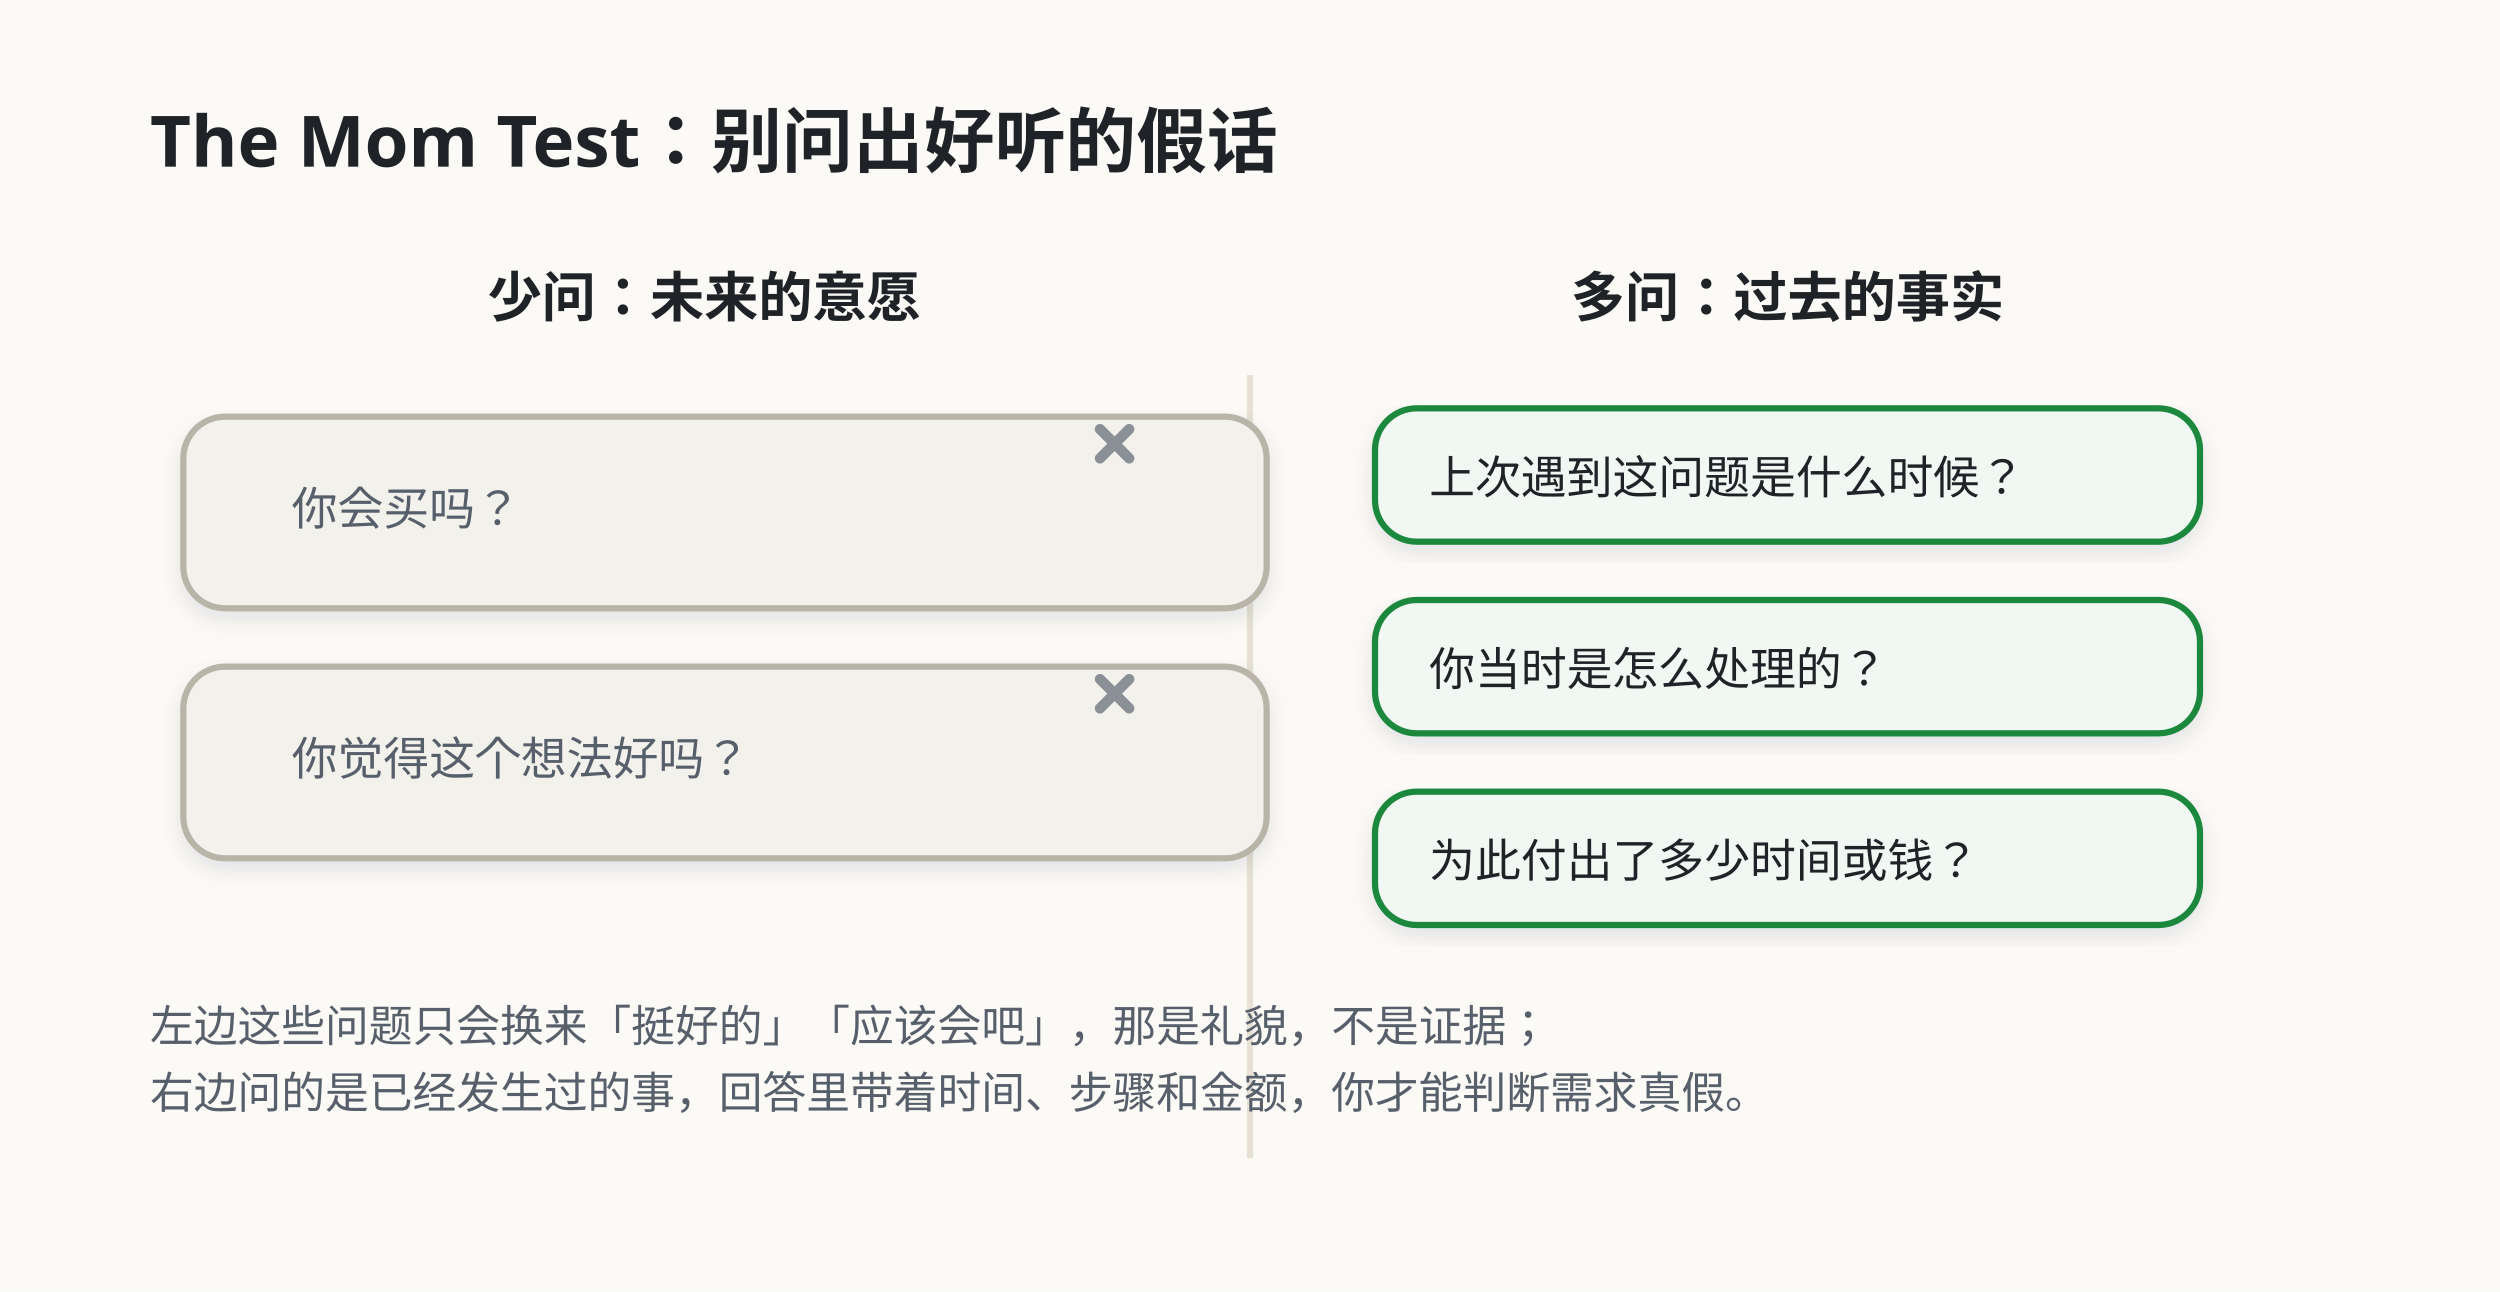
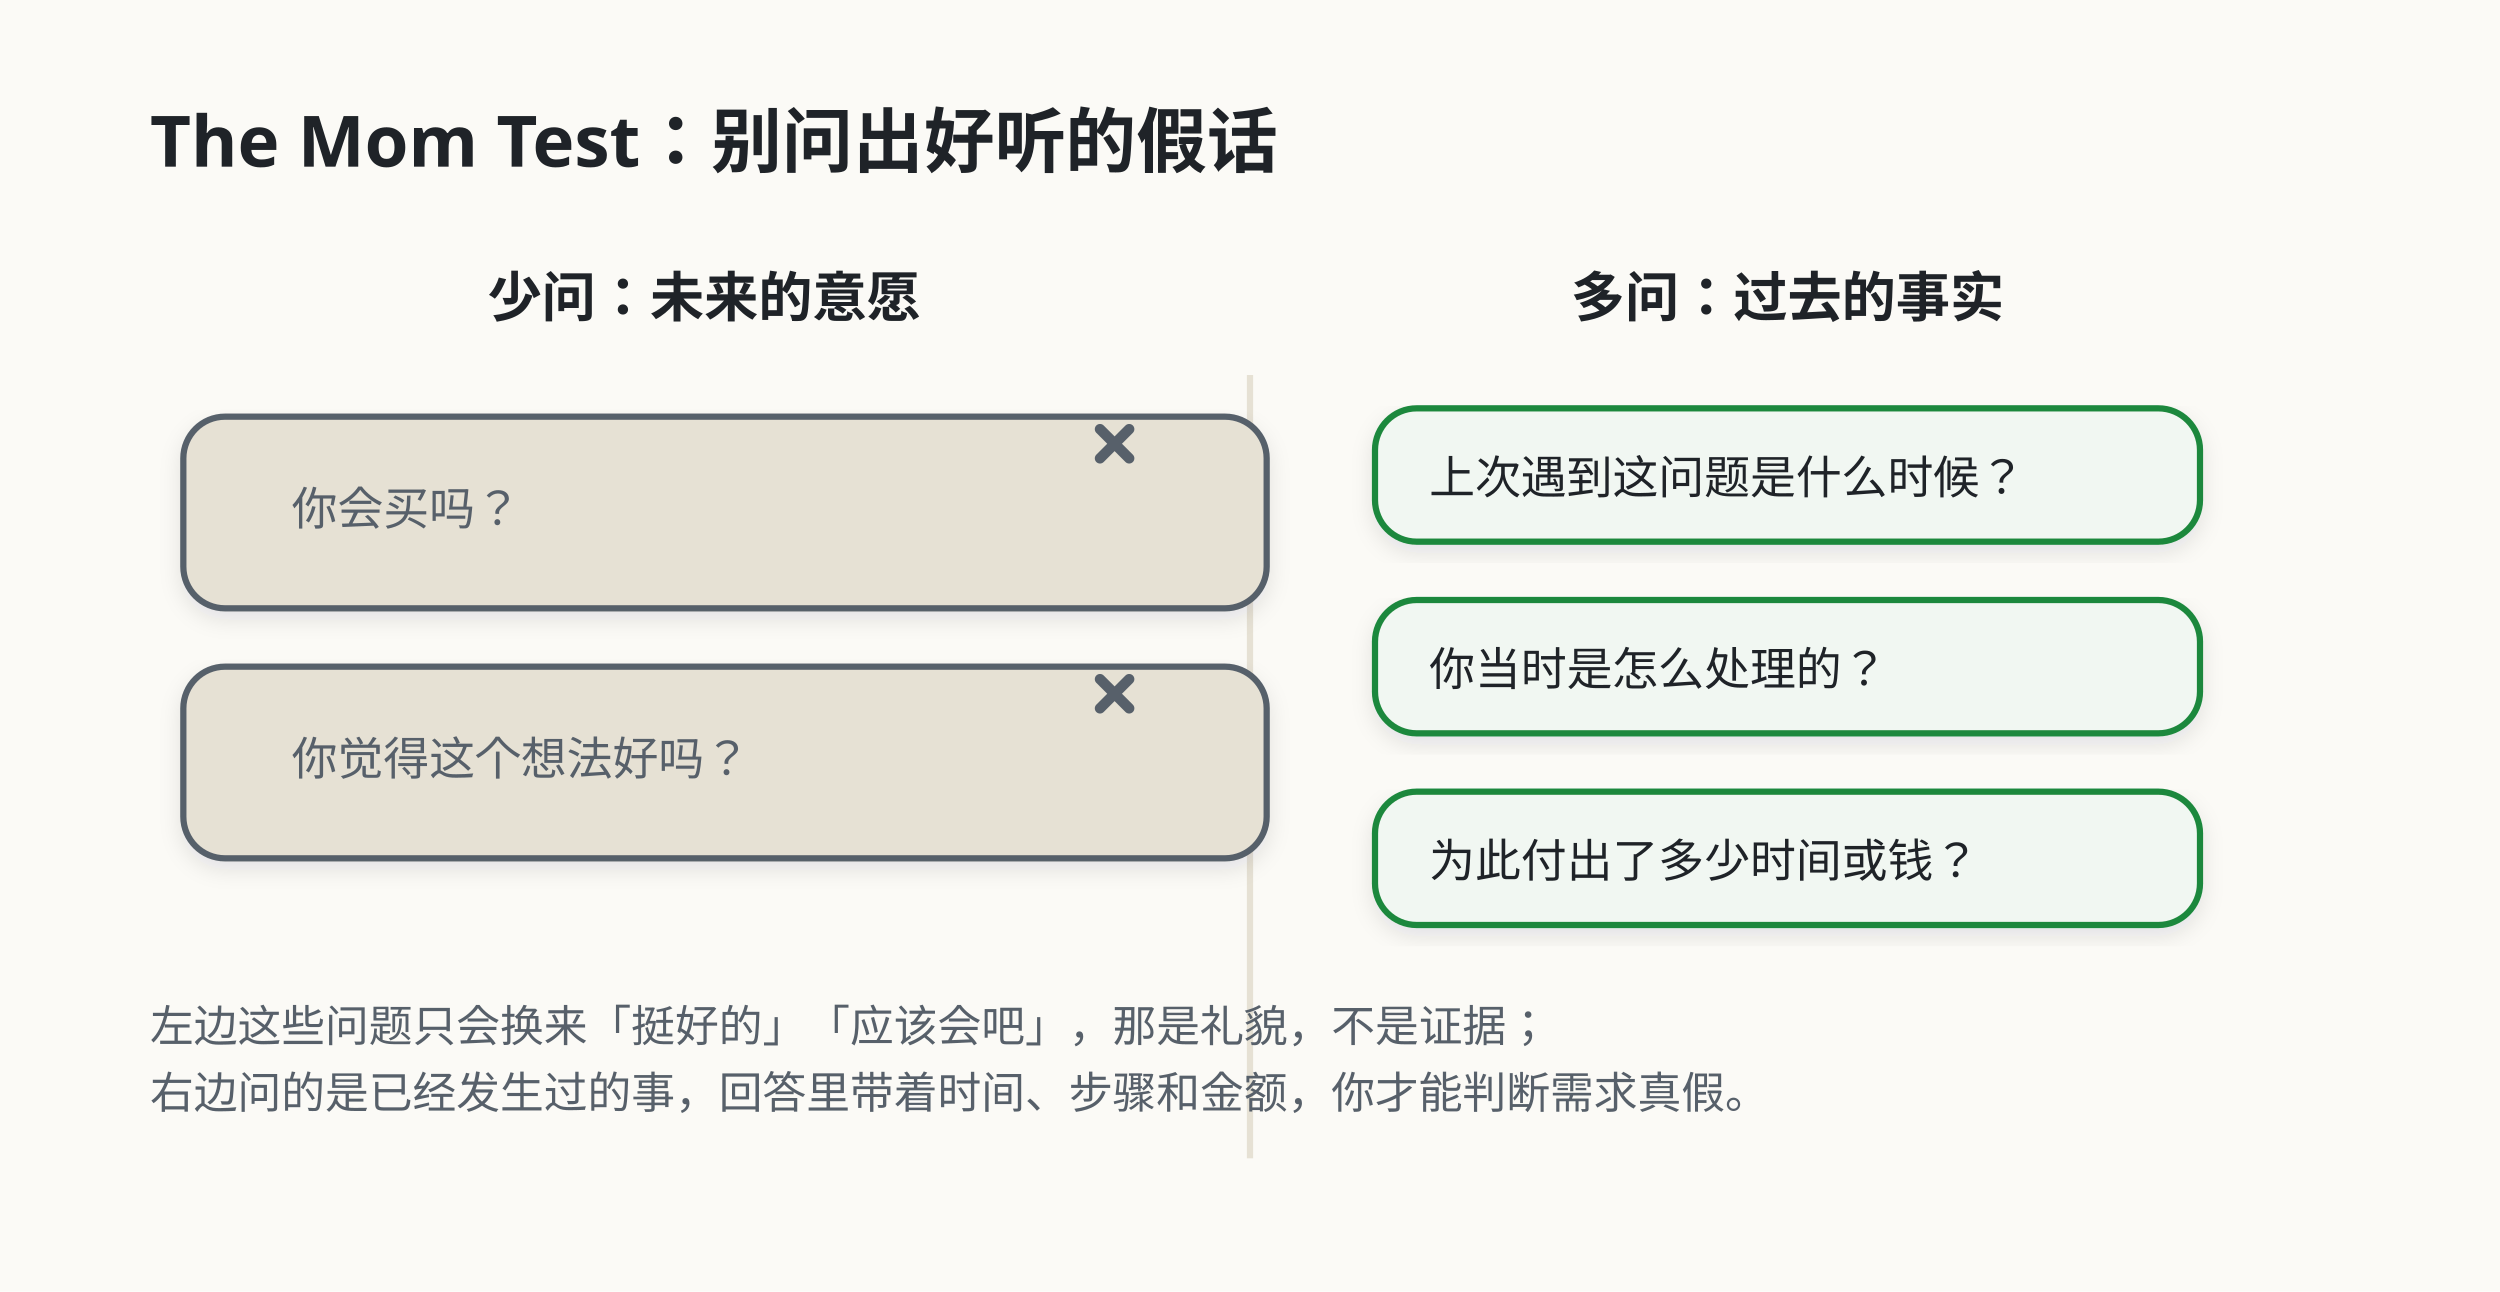
<svg xmlns="http://www.w3.org/2000/svg" width="1200" height="620" viewBox="0 0 1200 620" role="img" aria-labelledby="t">
  <rect width="1200" height="620" fill="#fbfaf6" />
  <defs>
    <filter id="card-shadow" x="-8%" y="-8%" width="116%" height="124%">
      <feDropShadow dx="0" dy="4" stdDeviation="5" flood-color="#1f2328" flood-opacity="0.10" />
    </filter>
  </defs>
  <text x="72" y="80" fill="#1f2328" font-family="'Microsoft YaHei', system-ui, sans-serif" font-size="34" font-weight="700">The Mom Test：别问出好听的假话</text>
  <text x="338" y="152" fill="#1f2328" font-family="'Microsoft YaHei', system-ui, sans-serif" font-size="26" font-weight="700" text-anchor="middle">少问：未来的意愿</text>
  <text x="858" y="152" fill="#1f2328" font-family="'Microsoft YaHei', system-ui, sans-serif" font-size="26" font-weight="700" text-anchor="middle">多问：过去的事实</text>
  <path d="M600 180v376" stroke="#e6e1d4" stroke-width="3" />
  <g font-family="'Microsoft YaHei', system-ui, sans-serif" font-size="22">
    <g fill="#57606a">
-       <path d="M108 200h480a20 20 0 0 1 20 20v52a20 20 0 0 1-20 20H108a20 20 0 0 1-20-20v-52a20 20 0 0 1 20-20z" fill="#f2f1ec" stroke="#b8b4a8" stroke-width="3" filter="url(#card-shadow)" />
+       <path d="M108 200h480a20 20 0 0 1 20 20v52a20 20 0 0 1-20 20H108a20 20 0 0 1-20-20v-52a20 20 0 0 1 20-20z" fill="#e6e1d4" stroke="#57606a" stroke-width="3" filter="url(#card-shadow)" />
      <text x="140" y="252">你会买吗？</text>
-       <path d="M108 320h480a20 20 0 0 1 20 20v52a20 20 0 0 1-20 20H108a20 20 0 0 1-20-20v-52a20 20 0 0 1 20-20z" fill="#f2f1ec" stroke="#b8b4a8" stroke-width="3" filter="url(#card-shadow)" />
+       <path d="M108 320h480a20 20 0 0 1 20 20v52a20 20 0 0 1-20 20H108a20 20 0 0 1-20-20v-52a20 20 0 0 1 20-20z" fill="#e6e1d4" stroke="#57606a" stroke-width="3" filter="url(#card-shadow)" />
      <text x="140" y="372">你觉得这个想法好吗？</text>
    </g>
-     <g stroke="#8b8f96" stroke-width="5" stroke-linecap="round">
+     <g stroke="#57606a" stroke-width="5" stroke-linecap="round">
      <path d="M528 206l14 14m0-14l-14 14" />
      <path d="M528 326l14 14m0-14l-14 14" />
    </g>
    <g>
      <rect x="660" y="196" width="396" height="64" rx="20" fill="#f1f7f2" stroke="#1f883d" stroke-width="3" filter="url(#card-shadow)" />
      <text x="686" y="237" fill="#1f2328">上次遇到这问题是什么时候？</text>
      <rect x="660" y="288" width="396" height="64" rx="20" fill="#f1f7f2" stroke="#1f883d" stroke-width="3" filter="url(#card-shadow)" />
      <text x="686" y="329" fill="#1f2328">你当时是怎么处理的？</text>
      <rect x="660" y="380" width="396" height="64" rx="20" fill="#f1f7f2" stroke="#1f883d" stroke-width="3" filter="url(#card-shadow)" />
      <text x="686" y="421" fill="#1f2328">为此付出了多少时间或钱？</text>
    </g>
  </g>
  <text x="72" y="500" fill="#57606a" font-family="'Microsoft YaHei', system-ui, sans-serif" font-size="21">左边这些问题只会换来「挺好的」「应该会吧」，那是礼貌，不是证据；</text>
  <text x="72" y="532" fill="#57606a" font-family="'Microsoft YaHei', system-ui, sans-serif" font-size="21">右边问的是已经发生过的事，回答里带着时间、步骤和金额，你才能判断需求真假。</text>
</svg>
